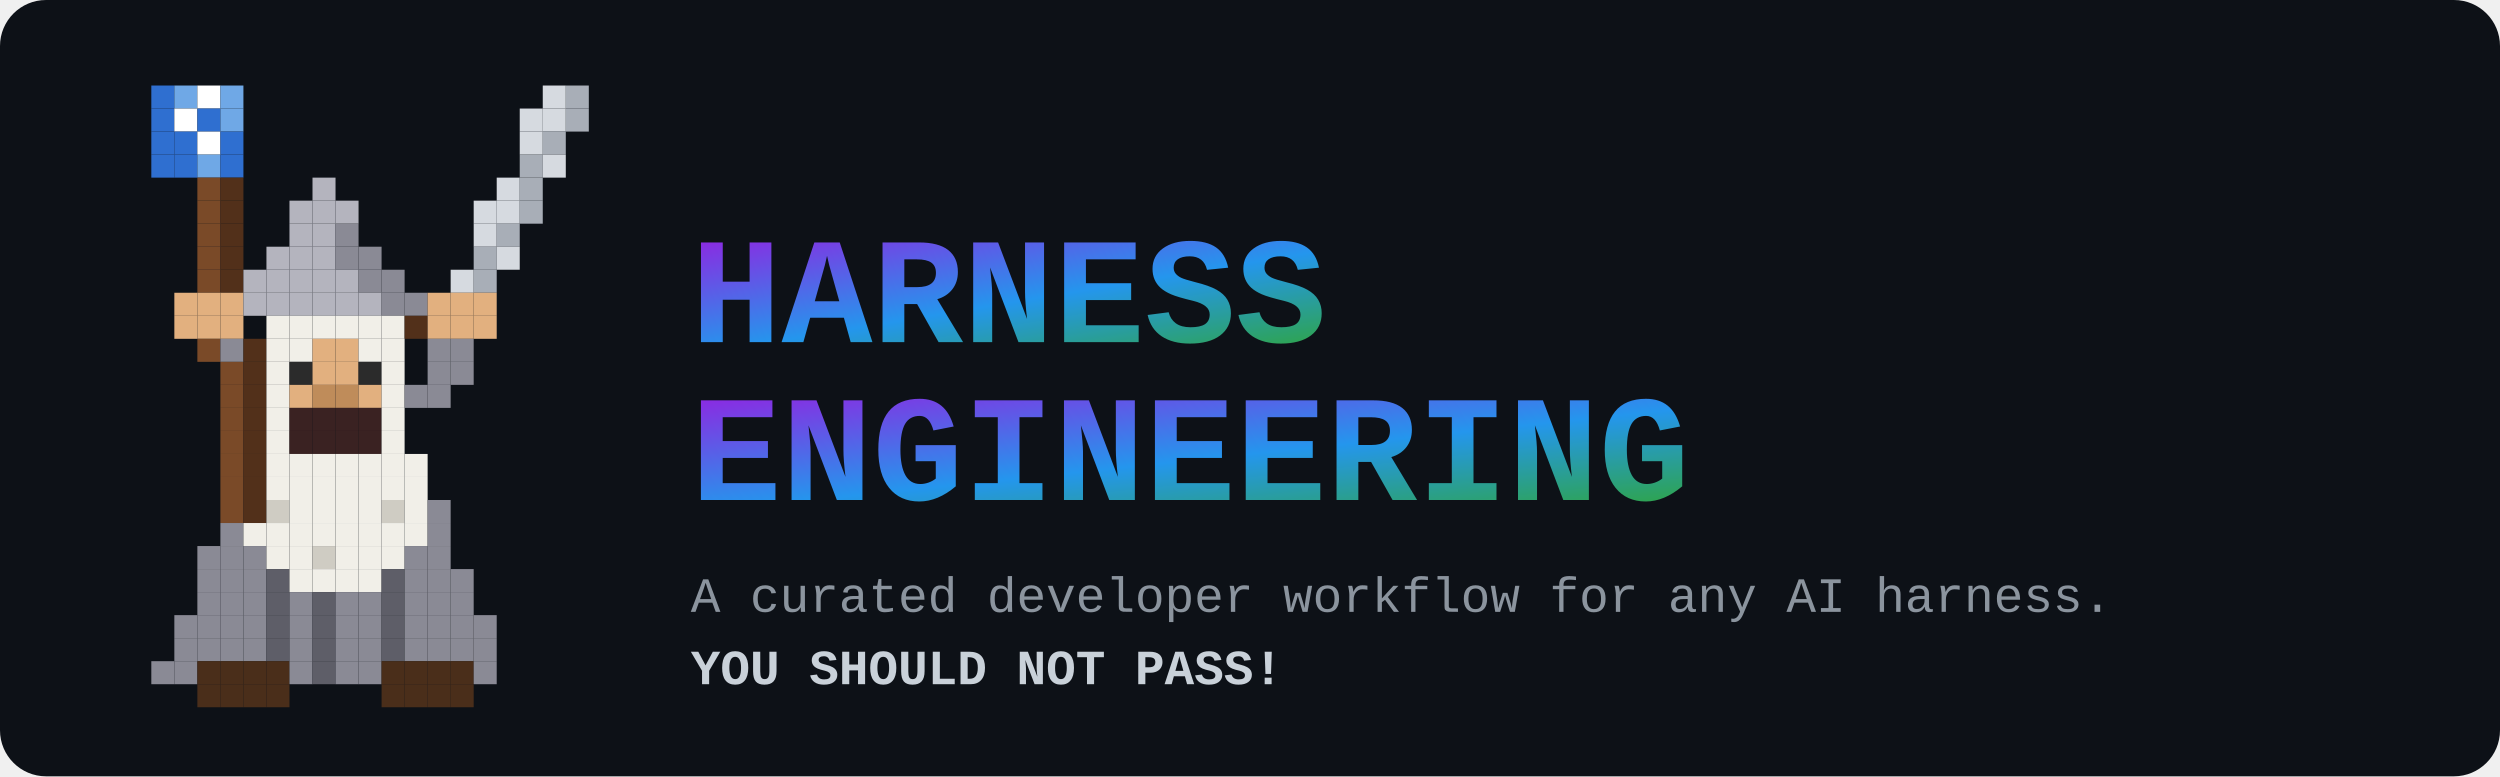
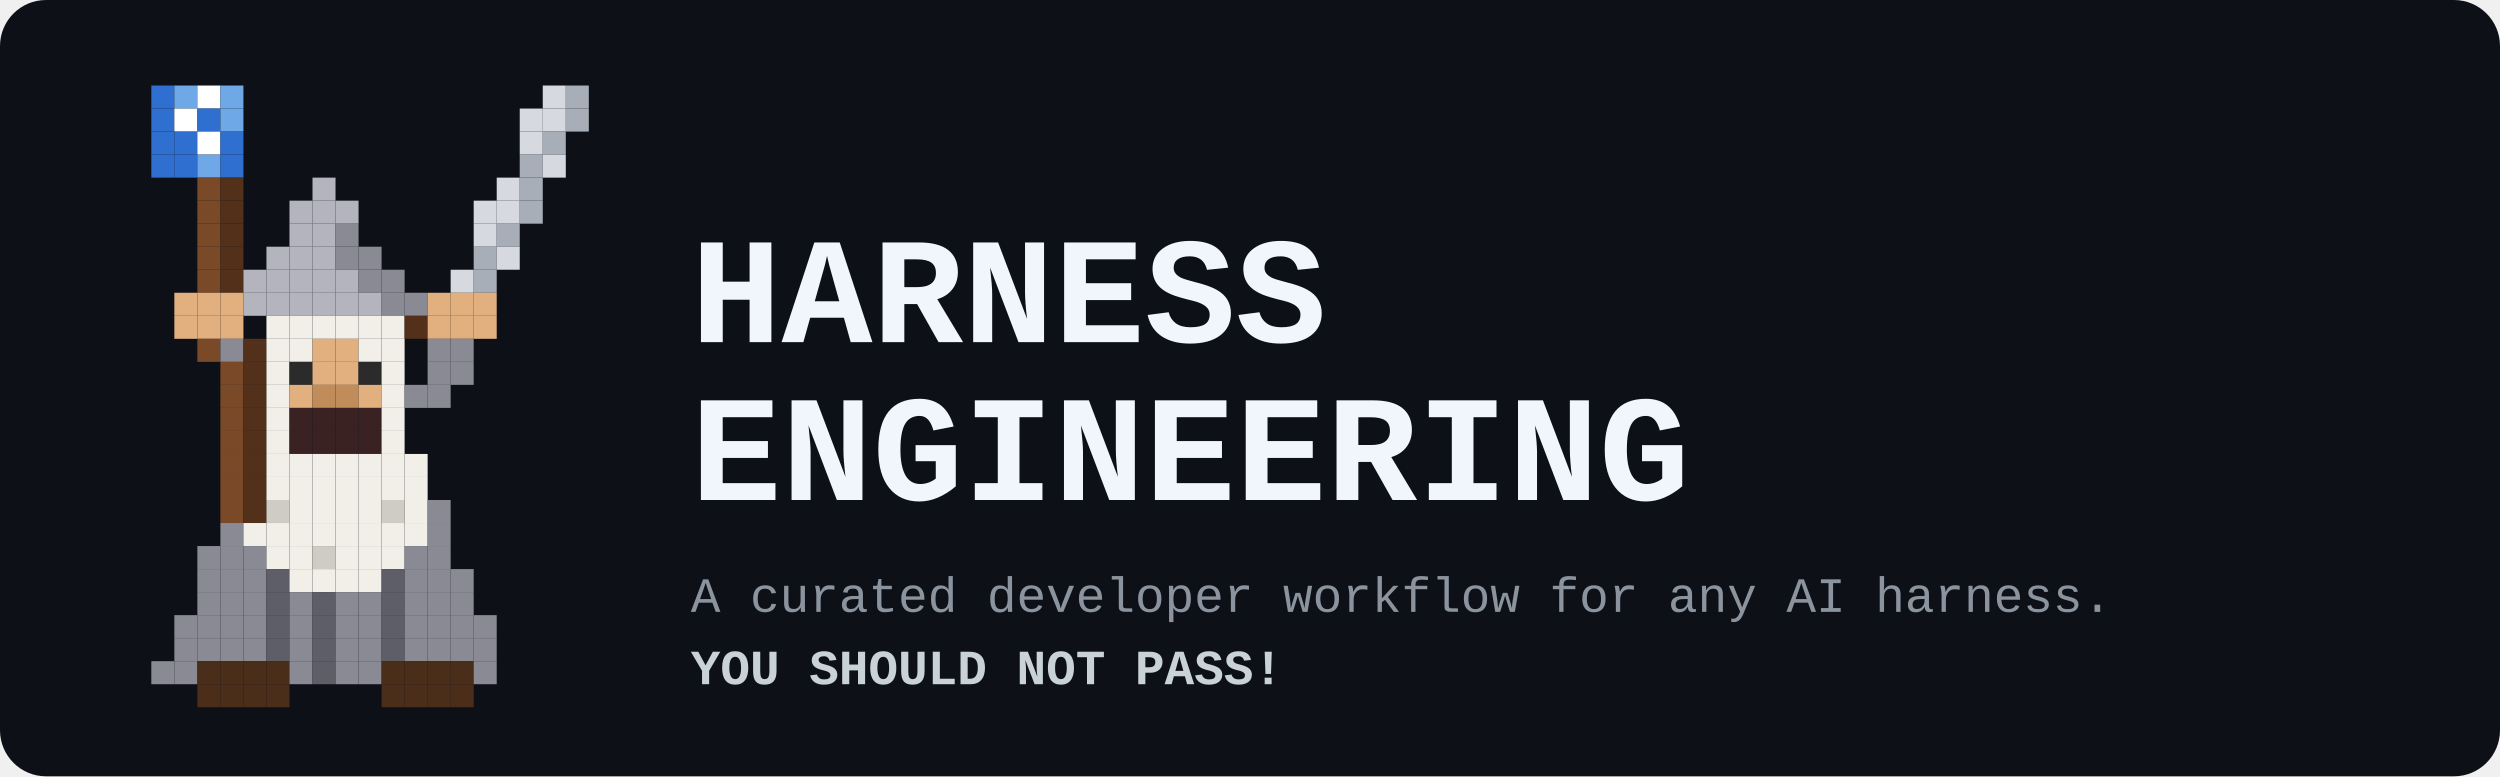
<svg xmlns="http://www.w3.org/2000/svg" width="760" height="236" viewBox="0 0 760 236" role="img" aria-label="harness-engineering">
-   <defs>
-     <linearGradient id="title" x1="0" y1="0" x2="1" y2="1">
-       <stop offset="0%" stop-color="#8A2BE2" />
-       <stop offset="55%" stop-color="#2496ED" />
-       <stop offset="100%" stop-color="#2EA44F" />
-     </linearGradient>
-   </defs>
  <rect width="760" height="236" rx="14" fill="#0d1117" />
  <rect x="46" y="26" width="7" height="7" fill="#2f6fd0" />
  <rect x="53" y="26" width="7" height="7" fill="#6fa8e6" />
  <rect x="60" y="26" width="7" height="7" fill="#ffffff" />
  <rect x="67" y="26" width="7" height="7" fill="#6fa8e6" />
  <rect x="165" y="26" width="7" height="7" fill="#d6dae0" />
  <rect x="172" y="26" width="7" height="7" fill="#a8aeb7" />
  <rect x="46" y="33" width="7" height="7" fill="#2f6fd0" />
  <rect x="53" y="33" width="7" height="7" fill="#ffffff" />
  <rect x="60" y="33" width="7" height="7" fill="#2f6fd0" />
  <rect x="67" y="33" width="7" height="7" fill="#6fa8e6" />
  <rect x="158" y="33" width="7" height="7" fill="#d6dae0" />
  <rect x="165" y="33" width="7" height="7" fill="#d6dae0" />
  <rect x="172" y="33" width="7" height="7" fill="#a8aeb7" />
  <rect x="46" y="40" width="7" height="7" fill="#2f6fd0" />
  <rect x="53" y="40" width="7" height="7" fill="#2f6fd0" />
  <rect x="60" y="40" width="7" height="7" fill="#ffffff" />
  <rect x="67" y="40" width="7" height="7" fill="#2f6fd0" />
  <rect x="158" y="40" width="7" height="7" fill="#d6dae0" />
  <rect x="165" y="40" width="7" height="7" fill="#a8aeb7" />
  <rect x="46" y="47" width="7" height="7" fill="#2f6fd0" />
  <rect x="53" y="47" width="7" height="7" fill="#2f6fd0" />
  <rect x="60" y="47" width="7" height="7" fill="#6fa8e6" />
  <rect x="67" y="47" width="7" height="7" fill="#2f6fd0" />
  <rect x="158" y="47" width="7" height="7" fill="#a8aeb7" />
  <rect x="165" y="47" width="7" height="7" fill="#d6dae0" />
  <rect x="60" y="54" width="7" height="7" fill="#7a4a28" />
  <rect x="67" y="54" width="7" height="7" fill="#52301a" />
  <rect x="95" y="54" width="7" height="7" fill="#b4b4be" />
  <rect x="151" y="54" width="7" height="7" fill="#d6dae0" />
  <rect x="158" y="54" width="7" height="7" fill="#a8aeb7" />
  <rect x="60" y="61" width="7" height="7" fill="#7a4a28" />
  <rect x="67" y="61" width="7" height="7" fill="#52301a" />
  <rect x="88" y="61" width="7" height="7" fill="#b4b4be" />
  <rect x="95" y="61" width="7" height="7" fill="#b4b4be" />
  <rect x="102" y="61" width="7" height="7" fill="#b4b4be" />
  <rect x="144" y="61" width="7" height="7" fill="#d6dae0" />
  <rect x="151" y="61" width="7" height="7" fill="#d6dae0" />
  <rect x="158" y="61" width="7" height="7" fill="#a8aeb7" />
  <rect x="60" y="68" width="7" height="7" fill="#7a4a28" />
  <rect x="67" y="68" width="7" height="7" fill="#52301a" />
  <rect x="88" y="68" width="7" height="7" fill="#b4b4be" />
  <rect x="95" y="68" width="7" height="7" fill="#b4b4be" />
  <rect x="102" y="68" width="7" height="7" fill="#8a8a95" />
  <rect x="144" y="68" width="7" height="7" fill="#d6dae0" />
  <rect x="151" y="68" width="7" height="7" fill="#a8aeb7" />
  <rect x="60" y="75" width="7" height="7" fill="#7a4a28" />
  <rect x="67" y="75" width="7" height="7" fill="#52301a" />
  <rect x="81" y="75" width="7" height="7" fill="#b4b4be" />
  <rect x="88" y="75" width="7" height="7" fill="#b4b4be" />
  <rect x="95" y="75" width="7" height="7" fill="#b4b4be" />
  <rect x="102" y="75" width="7" height="7" fill="#8a8a95" />
  <rect x="109" y="75" width="7" height="7" fill="#8a8a95" />
  <rect x="144" y="75" width="7" height="7" fill="#a8aeb7" />
  <rect x="151" y="75" width="7" height="7" fill="#d6dae0" />
  <rect x="60" y="82" width="7" height="7" fill="#7a4a28" />
  <rect x="67" y="82" width="7" height="7" fill="#52301a" />
  <rect x="74" y="82" width="7" height="7" fill="#b4b4be" />
  <rect x="81" y="82" width="7" height="7" fill="#b4b4be" />
  <rect x="88" y="82" width="7" height="7" fill="#b4b4be" />
  <rect x="95" y="82" width="7" height="7" fill="#b4b4be" />
  <rect x="102" y="82" width="7" height="7" fill="#b4b4be" />
  <rect x="109" y="82" width="7" height="7" fill="#8a8a95" />
  <rect x="116" y="82" width="7" height="7" fill="#8a8a95" />
  <rect x="137" y="82" width="7" height="7" fill="#d6dae0" />
  <rect x="144" y="82" width="7" height="7" fill="#a8aeb7" />
  <rect x="53" y="89" width="7" height="7" fill="#e2b07f" />
  <rect x="60" y="89" width="7" height="7" fill="#e2b07f" />
  <rect x="67" y="89" width="7" height="7" fill="#e2b07f" />
  <rect x="74" y="89" width="7" height="7" fill="#b4b4be" />
  <rect x="81" y="89" width="7" height="7" fill="#b4b4be" />
  <rect x="88" y="89" width="7" height="7" fill="#b4b4be" />
  <rect x="95" y="89" width="7" height="7" fill="#b4b4be" />
  <rect x="102" y="89" width="7" height="7" fill="#b4b4be" />
  <rect x="109" y="89" width="7" height="7" fill="#b4b4be" />
  <rect x="116" y="89" width="7" height="7" fill="#8a8a95" />
  <rect x="123" y="89" width="7" height="7" fill="#8a8a95" />
  <rect x="130" y="89" width="7" height="7" fill="#e2b07f" />
  <rect x="137" y="89" width="7" height="7" fill="#e2b07f" />
  <rect x="144" y="89" width="7" height="7" fill="#e2b07f" />
  <rect x="53" y="96" width="7" height="7" fill="#e2b07f" />
  <rect x="60" y="96" width="7" height="7" fill="#e2b07f" />
  <rect x="67" y="96" width="7" height="7" fill="#e2b07f" />
  <rect x="81" y="96" width="7" height="7" fill="#f1efe8" />
  <rect x="88" y="96" width="7" height="7" fill="#f1efe8" />
  <rect x="95" y="96" width="7" height="7" fill="#f1efe8" />
  <rect x="102" y="96" width="7" height="7" fill="#f1efe8" />
  <rect x="109" y="96" width="7" height="7" fill="#f1efe8" />
  <rect x="116" y="96" width="7" height="7" fill="#f1efe8" />
  <rect x="123" y="96" width="7" height="7" fill="#52301a" />
  <rect x="130" y="96" width="7" height="7" fill="#e2b07f" />
  <rect x="137" y="96" width="7" height="7" fill="#e2b07f" />
  <rect x="144" y="96" width="7" height="7" fill="#e2b07f" />
  <rect x="60" y="103" width="7" height="7" fill="#7a4a28" />
  <rect x="67" y="103" width="7" height="7" fill="#8a8a95" />
  <rect x="74" y="103" width="7" height="7" fill="#52301a" />
  <rect x="81" y="103" width="7" height="7" fill="#f1efe8" />
  <rect x="88" y="103" width="7" height="7" fill="#f1efe8" />
  <rect x="95" y="103" width="7" height="7" fill="#e2b07f" />
  <rect x="102" y="103" width="7" height="7" fill="#e2b07f" />
  <rect x="109" y="103" width="7" height="7" fill="#f1efe8" />
  <rect x="116" y="103" width="7" height="7" fill="#f1efe8" />
  <rect x="130" y="103" width="7" height="7" fill="#8a8a95" />
  <rect x="137" y="103" width="7" height="7" fill="#8a8a95" />
  <rect x="67" y="110" width="7" height="7" fill="#7a4a28" />
  <rect x="74" y="110" width="7" height="7" fill="#52301a" />
  <rect x="81" y="110" width="7" height="7" fill="#f1efe8" />
  <rect x="88" y="110" width="7" height="7" fill="#2b2b2b" />
  <rect x="95" y="110" width="7" height="7" fill="#e2b07f" />
  <rect x="102" y="110" width="7" height="7" fill="#e2b07f" />
  <rect x="109" y="110" width="7" height="7" fill="#2b2b2b" />
  <rect x="116" y="110" width="7" height="7" fill="#f1efe8" />
  <rect x="130" y="110" width="7" height="7" fill="#8a8a95" />
  <rect x="137" y="110" width="7" height="7" fill="#8a8a95" />
  <rect x="67" y="117" width="7" height="7" fill="#7a4a28" />
  <rect x="74" y="117" width="7" height="7" fill="#52301a" />
  <rect x="81" y="117" width="7" height="7" fill="#f1efe8" />
  <rect x="88" y="117" width="7" height="7" fill="#e2b07f" />
  <rect x="95" y="117" width="7" height="7" fill="#bf8c5a" />
  <rect x="102" y="117" width="7" height="7" fill="#bf8c5a" />
  <rect x="109" y="117" width="7" height="7" fill="#e2b07f" />
  <rect x="116" y="117" width="7" height="7" fill="#f1efe8" />
  <rect x="123" y="117" width="7" height="7" fill="#8a8a95" />
  <rect x="130" y="117" width="7" height="7" fill="#8a8a95" />
  <rect x="67" y="124" width="7" height="7" fill="#7a4a28" />
  <rect x="74" y="124" width="7" height="7" fill="#52301a" />
  <rect x="81" y="124" width="7" height="7" fill="#f1efe8" />
  <rect x="88" y="124" width="7" height="7" fill="#3a2222" />
  <rect x="95" y="124" width="7" height="7" fill="#3a2222" />
  <rect x="102" y="124" width="7" height="7" fill="#3a2222" />
  <rect x="109" y="124" width="7" height="7" fill="#3a2222" />
  <rect x="116" y="124" width="7" height="7" fill="#f1efe8" />
  <rect x="67" y="131" width="7" height="7" fill="#7a4a28" />
  <rect x="74" y="131" width="7" height="7" fill="#52301a" />
  <rect x="81" y="131" width="7" height="7" fill="#f1efe8" />
  <rect x="88" y="131" width="7" height="7" fill="#3a2222" />
  <rect x="95" y="131" width="7" height="7" fill="#3a2222" />
  <rect x="102" y="131" width="7" height="7" fill="#3a2222" />
  <rect x="109" y="131" width="7" height="7" fill="#3a2222" />
  <rect x="116" y="131" width="7" height="7" fill="#f1efe8" />
  <rect x="67" y="138" width="7" height="7" fill="#7a4a28" />
  <rect x="74" y="138" width="7" height="7" fill="#52301a" />
  <rect x="81" y="138" width="7" height="7" fill="#f1efe8" />
  <rect x="88" y="138" width="7" height="7" fill="#f1efe8" />
  <rect x="95" y="138" width="7" height="7" fill="#f1efe8" />
  <rect x="102" y="138" width="7" height="7" fill="#f1efe8" />
  <rect x="109" y="138" width="7" height="7" fill="#f1efe8" />
  <rect x="116" y="138" width="7" height="7" fill="#f1efe8" />
  <rect x="123" y="138" width="7" height="7" fill="#f1efe8" />
  <rect x="67" y="145" width="7" height="7" fill="#7a4a28" />
  <rect x="74" y="145" width="7" height="7" fill="#52301a" />
  <rect x="81" y="145" width="7" height="7" fill="#f1efe8" />
  <rect x="88" y="145" width="7" height="7" fill="#f1efe8" />
  <rect x="95" y="145" width="7" height="7" fill="#f1efe8" />
  <rect x="102" y="145" width="7" height="7" fill="#f1efe8" />
  <rect x="109" y="145" width="7" height="7" fill="#f1efe8" />
  <rect x="116" y="145" width="7" height="7" fill="#f1efe8" />
  <rect x="123" y="145" width="7" height="7" fill="#f1efe8" />
  <rect x="67" y="152" width="7" height="7" fill="#7a4a28" />
  <rect x="74" y="152" width="7" height="7" fill="#52301a" />
  <rect x="81" y="152" width="7" height="7" fill="#cfccc3" />
  <rect x="88" y="152" width="7" height="7" fill="#f1efe8" />
  <rect x="95" y="152" width="7" height="7" fill="#f1efe8" />
  <rect x="102" y="152" width="7" height="7" fill="#f1efe8" />
  <rect x="109" y="152" width="7" height="7" fill="#f1efe8" />
  <rect x="116" y="152" width="7" height="7" fill="#cfccc3" />
  <rect x="123" y="152" width="7" height="7" fill="#f1efe8" />
  <rect x="130" y="152" width="7" height="7" fill="#8a8a95" />
  <rect x="67" y="159" width="7" height="7" fill="#8a8a95" />
  <rect x="74" y="159" width="7" height="7" fill="#f1efe8" />
  <rect x="81" y="159" width="7" height="7" fill="#f1efe8" />
  <rect x="88" y="159" width="7" height="7" fill="#f1efe8" />
  <rect x="95" y="159" width="7" height="7" fill="#f1efe8" />
  <rect x="102" y="159" width="7" height="7" fill="#f1efe8" />
  <rect x="109" y="159" width="7" height="7" fill="#f1efe8" />
  <rect x="116" y="159" width="7" height="7" fill="#f1efe8" />
  <rect x="123" y="159" width="7" height="7" fill="#f1efe8" />
  <rect x="130" y="159" width="7" height="7" fill="#8a8a95" />
  <rect x="60" y="166" width="7" height="7" fill="#8a8a95" />
  <rect x="67" y="166" width="7" height="7" fill="#8a8a95" />
  <rect x="74" y="166" width="7" height="7" fill="#8a8a95" />
  <rect x="81" y="166" width="7" height="7" fill="#f1efe8" />
  <rect x="88" y="166" width="7" height="7" fill="#f1efe8" />
  <rect x="95" y="166" width="7" height="7" fill="#cfccc3" />
  <rect x="102" y="166" width="7" height="7" fill="#f1efe8" />
  <rect x="109" y="166" width="7" height="7" fill="#f1efe8" />
  <rect x="116" y="166" width="7" height="7" fill="#f1efe8" />
  <rect x="123" y="166" width="7" height="7" fill="#8a8a95" />
  <rect x="130" y="166" width="7" height="7" fill="#8a8a95" />
  <rect x="60" y="173" width="7" height="7" fill="#8a8a95" />
  <rect x="67" y="173" width="7" height="7" fill="#8a8a95" />
  <rect x="74" y="173" width="7" height="7" fill="#8a8a95" />
  <rect x="81" y="173" width="7" height="7" fill="#5e5e68" />
  <rect x="88" y="173" width="7" height="7" fill="#f1efe8" />
  <rect x="95" y="173" width="7" height="7" fill="#f1efe8" />
  <rect x="102" y="173" width="7" height="7" fill="#f1efe8" />
  <rect x="109" y="173" width="7" height="7" fill="#f1efe8" />
  <rect x="116" y="173" width="7" height="7" fill="#5e5e68" />
  <rect x="123" y="173" width="7" height="7" fill="#8a8a95" />
  <rect x="130" y="173" width="7" height="7" fill="#8a8a95" />
  <rect x="137" y="173" width="7" height="7" fill="#8a8a95" />
  <rect x="60" y="180" width="7" height="7" fill="#8a8a95" />
  <rect x="67" y="180" width="7" height="7" fill="#8a8a95" />
  <rect x="74" y="180" width="7" height="7" fill="#8a8a95" />
  <rect x="81" y="180" width="7" height="7" fill="#5e5e68" />
  <rect x="88" y="180" width="7" height="7" fill="#8a8a95" />
  <rect x="95" y="180" width="7" height="7" fill="#5e5e68" />
  <rect x="102" y="180" width="7" height="7" fill="#8a8a95" />
  <rect x="109" y="180" width="7" height="7" fill="#8a8a95" />
  <rect x="116" y="180" width="7" height="7" fill="#5e5e68" />
  <rect x="123" y="180" width="7" height="7" fill="#8a8a95" />
  <rect x="130" y="180" width="7" height="7" fill="#8a8a95" />
  <rect x="137" y="180" width="7" height="7" fill="#8a8a95" />
  <rect x="53" y="187" width="7" height="7" fill="#8a8a95" />
  <rect x="60" y="187" width="7" height="7" fill="#8a8a95" />
  <rect x="67" y="187" width="7" height="7" fill="#8a8a95" />
  <rect x="74" y="187" width="7" height="7" fill="#8a8a95" />
  <rect x="81" y="187" width="7" height="7" fill="#5e5e68" />
  <rect x="88" y="187" width="7" height="7" fill="#8a8a95" />
  <rect x="95" y="187" width="7" height="7" fill="#5e5e68" />
  <rect x="102" y="187" width="7" height="7" fill="#8a8a95" />
  <rect x="109" y="187" width="7" height="7" fill="#8a8a95" />
  <rect x="116" y="187" width="7" height="7" fill="#5e5e68" />
  <rect x="123" y="187" width="7" height="7" fill="#8a8a95" />
  <rect x="130" y="187" width="7" height="7" fill="#8a8a95" />
  <rect x="137" y="187" width="7" height="7" fill="#8a8a95" />
  <rect x="144" y="187" width="7" height="7" fill="#8a8a95" />
  <rect x="53" y="194" width="7" height="7" fill="#8a8a95" />
  <rect x="60" y="194" width="7" height="7" fill="#8a8a95" />
  <rect x="67" y="194" width="7" height="7" fill="#8a8a95" />
  <rect x="74" y="194" width="7" height="7" fill="#8a8a95" />
  <rect x="81" y="194" width="7" height="7" fill="#5e5e68" />
  <rect x="88" y="194" width="7" height="7" fill="#8a8a95" />
  <rect x="95" y="194" width="7" height="7" fill="#5e5e68" />
  <rect x="102" y="194" width="7" height="7" fill="#8a8a95" />
  <rect x="109" y="194" width="7" height="7" fill="#8a8a95" />
  <rect x="116" y="194" width="7" height="7" fill="#5e5e68" />
  <rect x="123" y="194" width="7" height="7" fill="#8a8a95" />
  <rect x="130" y="194" width="7" height="7" fill="#8a8a95" />
  <rect x="137" y="194" width="7" height="7" fill="#8a8a95" />
  <rect x="144" y="194" width="7" height="7" fill="#8a8a95" />
  <rect x="46" y="201" width="7" height="7" fill="#8a8a95" />
  <rect x="53" y="201" width="7" height="7" fill="#8a8a95" />
  <rect x="60" y="201" width="7" height="7" fill="#4a2e1a" />
  <rect x="67" y="201" width="7" height="7" fill="#4a2e1a" />
  <rect x="74" y="201" width="7" height="7" fill="#4a2e1a" />
  <rect x="81" y="201" width="7" height="7" fill="#4a2e1a" />
  <rect x="88" y="201" width="7" height="7" fill="#8a8a95" />
  <rect x="95" y="201" width="7" height="7" fill="#5e5e68" />
  <rect x="102" y="201" width="7" height="7" fill="#8a8a95" />
  <rect x="109" y="201" width="7" height="7" fill="#8a8a95" />
  <rect x="116" y="201" width="7" height="7" fill="#4a2e1a" />
  <rect x="123" y="201" width="7" height="7" fill="#4a2e1a" />
  <rect x="130" y="201" width="7" height="7" fill="#4a2e1a" />
  <rect x="137" y="201" width="7" height="7" fill="#4a2e1a" />
  <rect x="144" y="201" width="7" height="7" fill="#8a8a95" />
  <rect x="60" y="208" width="7" height="7" fill="#4a2e1a" />
  <rect x="67" y="208" width="7" height="7" fill="#4a2e1a" />
  <rect x="74" y="208" width="7" height="7" fill="#4a2e1a" />
  <rect x="81" y="208" width="7" height="7" fill="#4a2e1a" />
  <rect x="116" y="208" width="7" height="7" fill="#4a2e1a" />
  <rect x="123" y="208" width="7" height="7" fill="#4a2e1a" />
  <rect x="130" y="208" width="7" height="7" fill="#4a2e1a" />
  <rect x="137" y="208" width="7" height="7" fill="#4a2e1a" />
  <g font-family="'Courier New',monospace" font-weight="bold">
-     <text x="210" y="104" font-size="46" fill="url(#title)">HARNESS</text>
-     <text x="210" y="152" font-size="46" fill="url(#title)">ENGINEERING</text>
+     <text x="210" y="104" font-size="46" fill="#f0f6fc">HARNESS</text>
+     <text x="210" y="152" font-size="46" fill="#f0f6fc">ENGINEERING</text>
  </g>
  <text x="210" y="186" font-family="'Courier New',monospace" font-size="15" fill="#8b949e">A curated developer workflow for any AI harness.</text>
  <text x="210" y="208" font-family="'Courier New',monospace" font-weight="bold" font-size="15" fill="#c9d1d9">YOU SHOULD NOT PASS!</text>
</svg>
